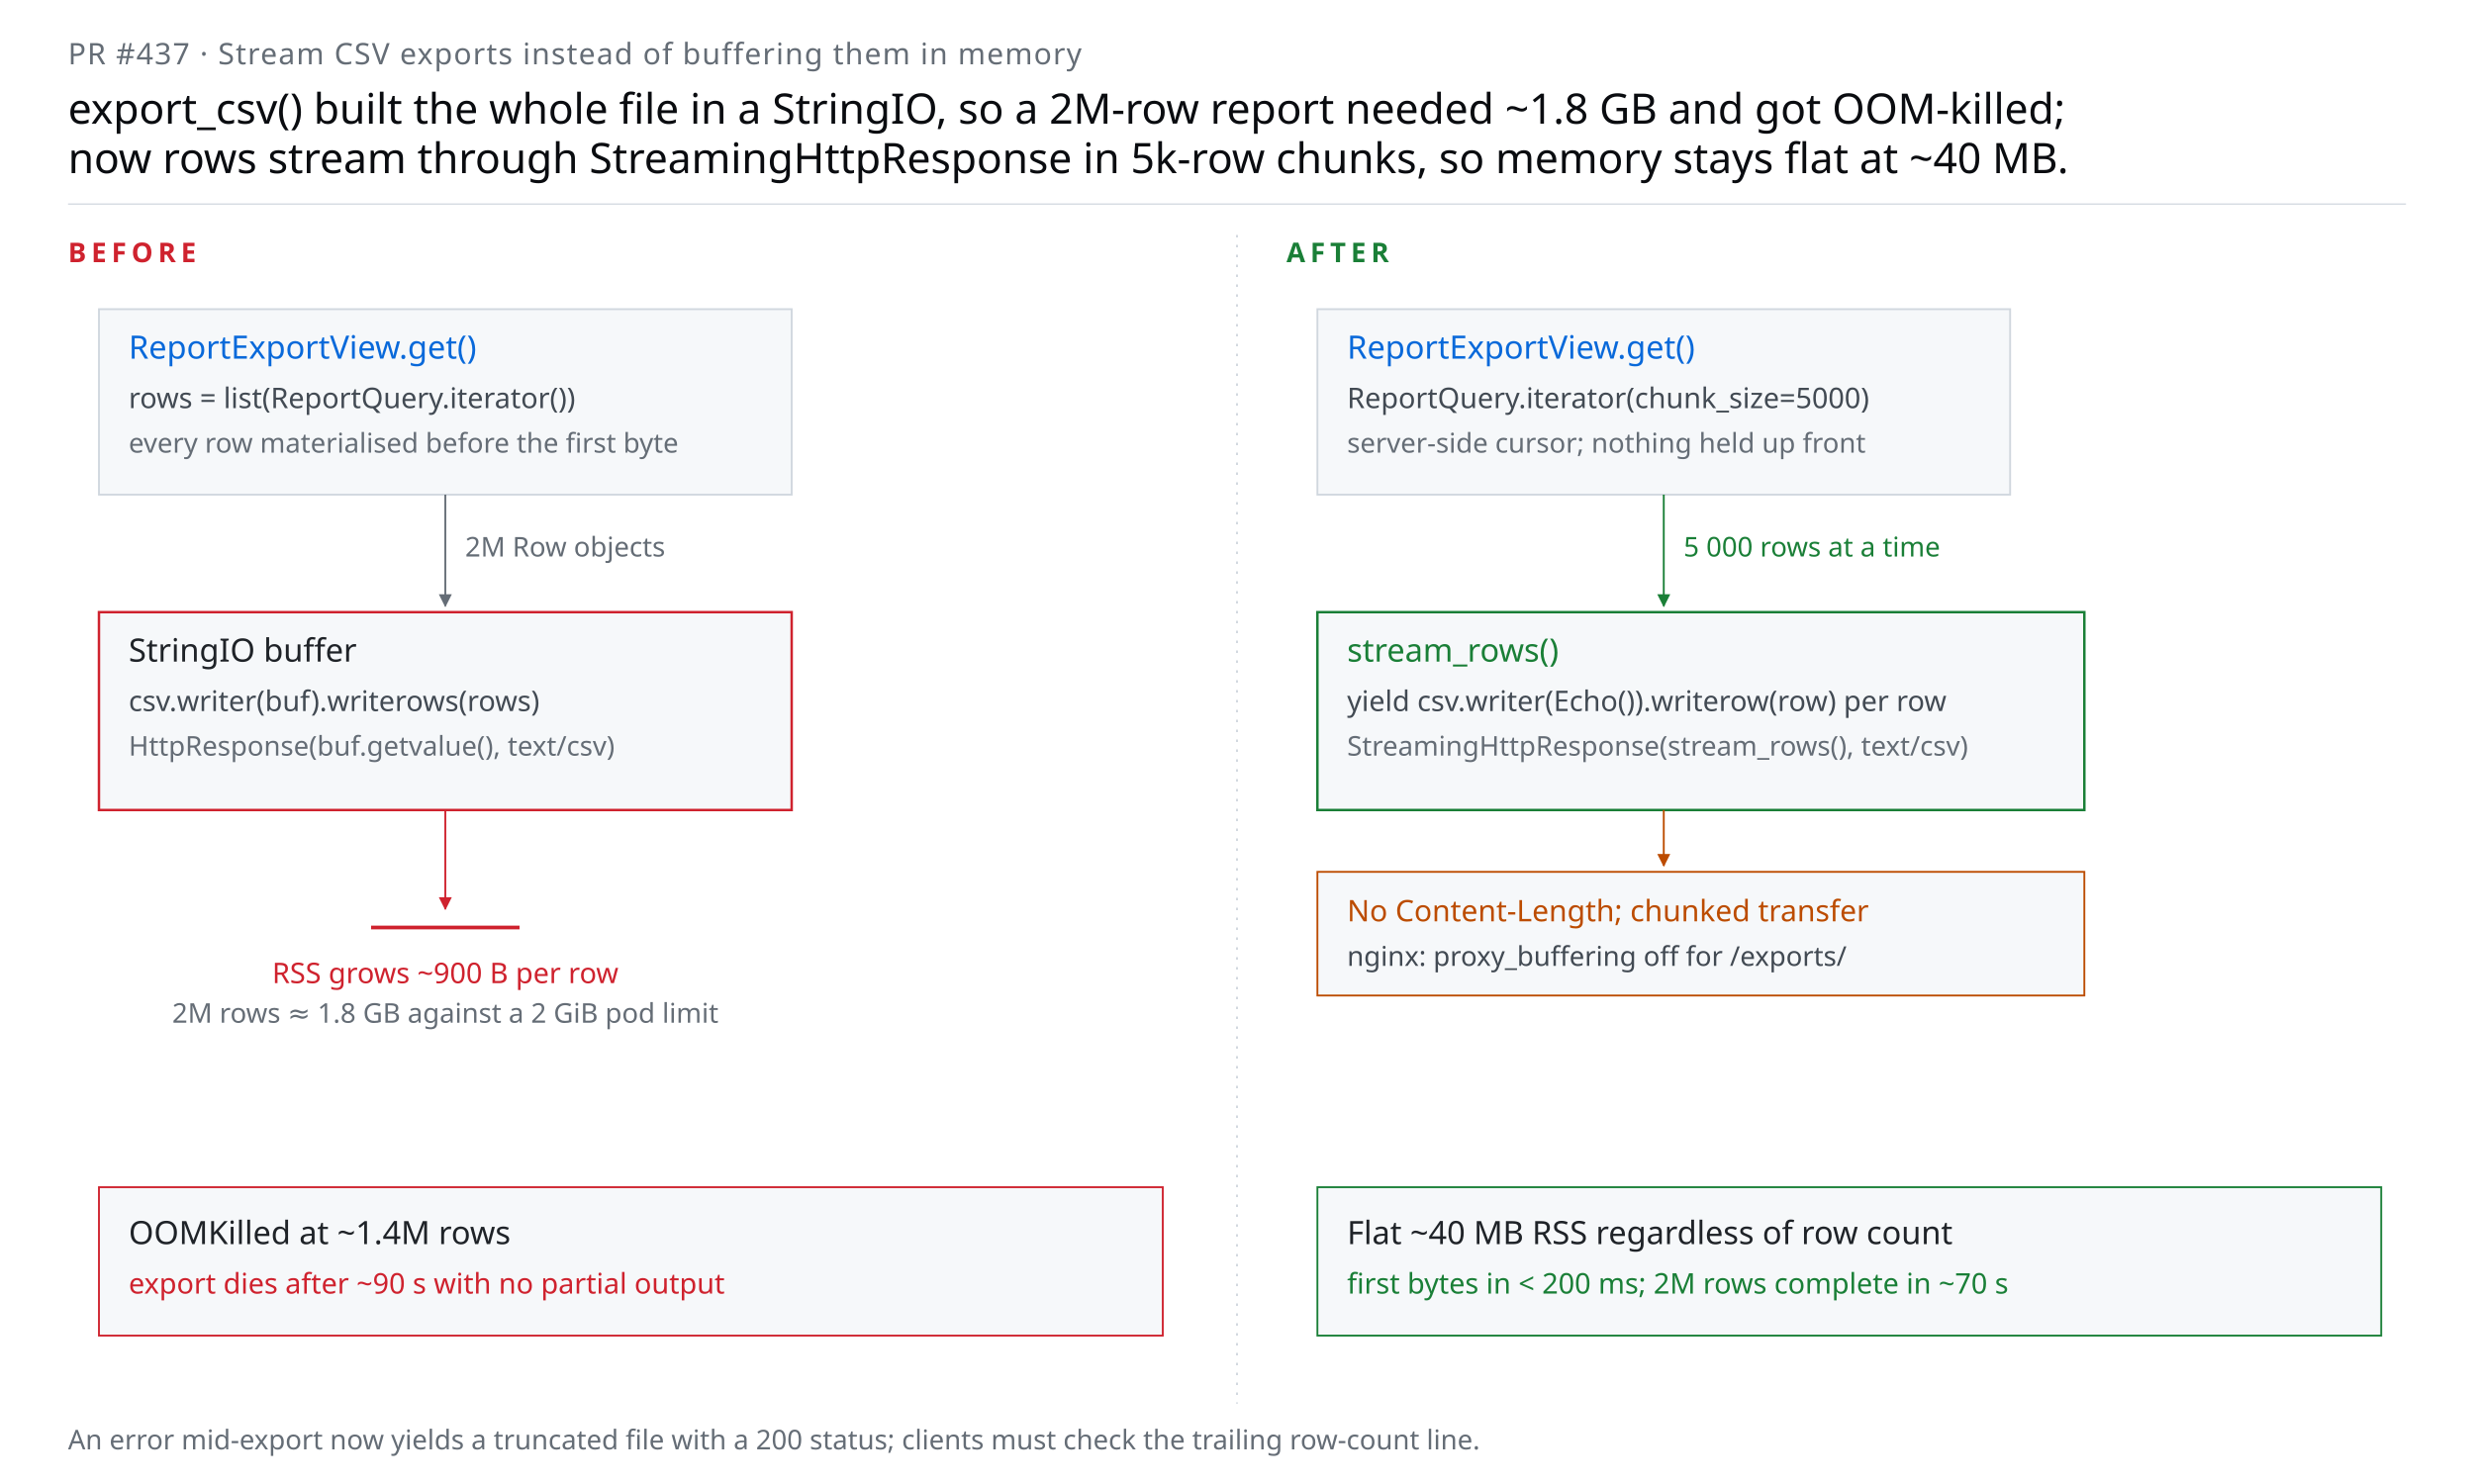
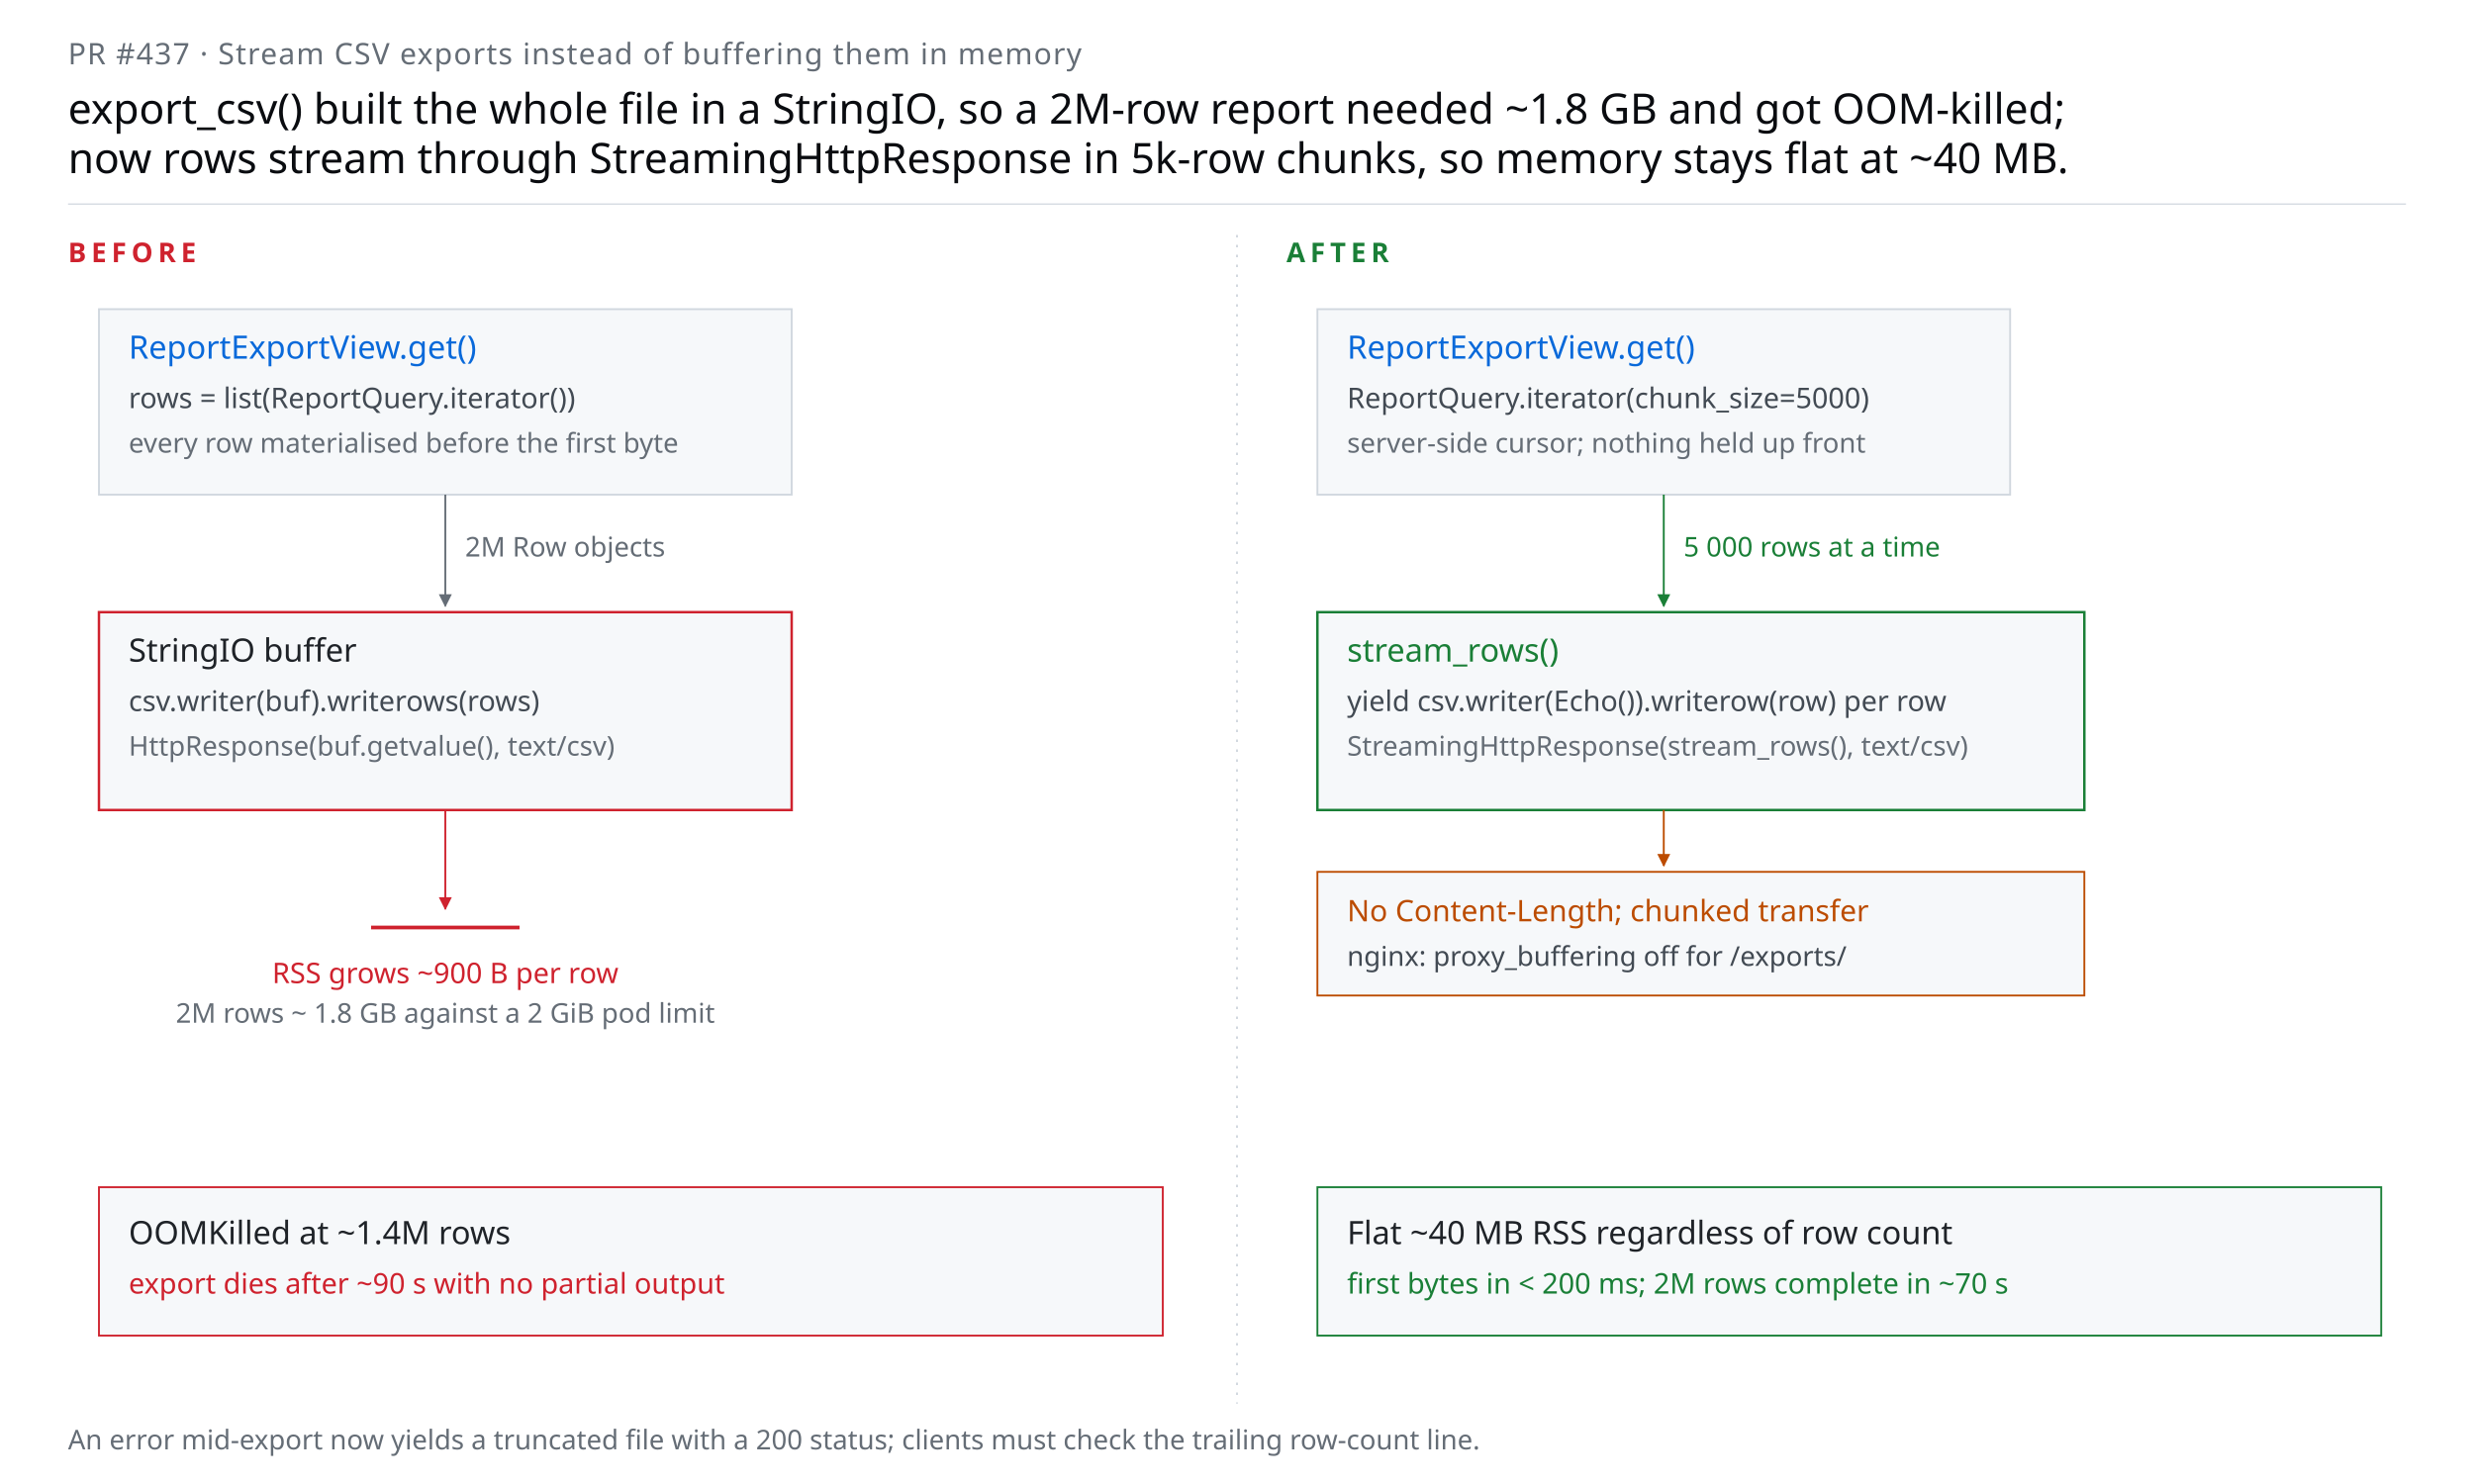
<svg xmlns="http://www.w3.org/2000/svg" viewBox="0 0 2000 1200" font-family="'Segoe UI', 'Noto Sans', 'DejaVu Sans', ui-sans-serif, system-ui, sans-serif">
  <rect x="0" y="0" width="2000" height="1200" fill="#ffffff" />
  <defs>
    <marker id="arr-dim" viewBox="0 0 10 10" refX="9" refY="5" markerWidth="7" markerHeight="7" orient="auto-start-reverse">
      <path d="M0,0 L10,5 L0,10 z" fill="#656d76" />
    </marker>
    <marker id="arr-blue" viewBox="0 0 10 10" refX="9" refY="5" markerWidth="7" markerHeight="7" orient="auto-start-reverse">
      <path d="M0,0 L10,5 L0,10 z" fill="#0969da" />
    </marker>
    <marker id="arr-green" viewBox="0 0 10 10" refX="9" refY="5" markerWidth="7" markerHeight="7" orient="auto-start-reverse">
      <path d="M0,0 L10,5 L0,10 z" fill="#1a7f37" />
    </marker>
    <marker id="arr-red" viewBox="0 0 10 10" refX="9" refY="5" markerWidth="7" markerHeight="7" orient="auto-start-reverse">
      <path d="M0,0 L10,5 L0,10 z" fill="#cf222e" />
    </marker>
    <marker id="arr-orange" viewBox="0 0 10 10" refX="9" refY="5" markerWidth="7" markerHeight="7" orient="auto-start-reverse">
      <path d="M0,0 L10,5 L0,10 z" fill="#bc4c00" />
    </marker>
  </defs>
  <text x="55" y="52" font-size="24" letter-spacing="1" fill="#656d76">PR #437 · Stream CSV exports instead of buffering them in memory</text>
  <text x="55" y="100" font-size="34" fill="#0a0c10">export_csv() built the whole file in a StringIO, so a 2M-row report needed ~1.8 GB and got OOM-killed;</text>
  <text x="55" y="140" font-size="34" fill="#0a0c10">now rows stream through StreamingHttpResponse in 5k-row chunks, so memory stays flat at ~40 MB.</text>
  <line x1="55" y1="165" x2="1945" y2="165" stroke="#d0d7de" stroke-width="1" />
  <text x="55" y="212" font-size="22" font-weight="700" letter-spacing="4" fill="#cf222e">BEFORE</text>
  <text x="1040" y="212" font-size="22" font-weight="700" letter-spacing="4" fill="#1a7f37">AFTER</text>
  <line x1="1000" y1="190" x2="1000" y2="1135" stroke="#d0d7de" stroke-width="1.5" stroke-dasharray="2 6" />
  <g>
    <rect x="80" y="250" width="560" height="150" fill="#f6f8fa" stroke="#d0d7de" stroke-width="1.5" />
    <text x="104" y="290" font-size="26" fill="#0969da">ReportExportView.get()</text>
    <text x="104" y="330" font-size="23" fill="#424a53">rows = list(ReportQuery.iterator())</text>
    <text x="104" y="366" font-size="22" fill="#656d76">every row materialised before the first byte</text>
  </g>
  <line x1="360" y1="400" x2="360" y2="490" stroke="#656d76" stroke-width="1.5" marker-end="url(#arr-dim)" />
  <text x="376" y="450" font-size="22" fill="#656d76">2M Row objects</text>
  <g>
    <rect x="80" y="495" width="560" height="160" fill="#f6f8fa" stroke="#cf222e" stroke-width="2" />
    <text x="104" y="535" font-size="26" fill="#1f2328">StringIO buffer</text>
    <text x="104" y="575" font-size="23" fill="#424a53">csv.writer(buf).writerows(rows)</text>
    <text x="104" y="611" font-size="22" fill="#656d76">HttpResponse(buf.getvalue(), text/csv)</text>
  </g>
  <line x1="360" y1="655" x2="360" y2="735" stroke="#cf222e" stroke-width="1.5" marker-end="url(#arr-red)" />
  <line x1="300" y1="750" x2="420" y2="750" stroke="#cf222e" stroke-width="3" />
  <text x="360" y="795" font-size="23" fill="#cf222e" text-anchor="middle">RSS grows ~900 B per row</text>
-   <text x="360" y="827" font-size="22" fill="#656d76" text-anchor="middle">2M rows ≈ 1.8 GB against a 2 GiB pod limit</text>
+   <text x="360" y="827" font-size="22" fill="#656d76" text-anchor="middle">2M rows ~ 1.8 GB against a 2 GiB pod limit</text>
  <g>
    <rect x="80" y="960" width="860" height="120" fill="#f6f8fa" stroke="#cf222e" stroke-width="1.5" />
    <text x="104" y="1006" font-size="26" fill="#1f2328">OOMKilled at ~1.4M rows</text>
    <text x="104" y="1046" font-size="23" fill="#cf222e">export dies after ~90 s with no partial output</text>
  </g>
  <g>
    <rect x="1065" y="250" width="560" height="150" fill="#f6f8fa" stroke="#d0d7de" stroke-width="1.5" />
    <text x="1089" y="290" font-size="26" fill="#0969da">ReportExportView.get()</text>
    <text x="1089" y="330" font-size="23" fill="#424a53">ReportQuery.iterator(chunk_size=5000)</text>
    <text x="1089" y="366" font-size="22" fill="#656d76">server-side cursor; nothing held up front</text>
  </g>
  <line x1="1345" y1="400" x2="1345" y2="490" stroke="#1a7f37" stroke-width="1.5" marker-end="url(#arr-green)" />
  <text x="1361" y="450" font-size="22" fill="#1a7f37">5 000 rows at a time</text>
  <g>
    <rect x="1065" y="495" width="620" height="160" fill="#f6f8fa" stroke="#1a7f37" stroke-width="2" />
    <text x="1089" y="535" font-size="26" fill="#1a7f37">stream_rows()</text>
    <text x="1089" y="575" font-size="23" fill="#424a53">yield csv.writer(Echo()).writerow(row) per row</text>
    <text x="1089" y="611" font-size="22" fill="#656d76">StreamingHttpResponse(stream_rows(), text/csv)</text>
  </g>
  <line x1="1345" y1="655" x2="1345" y2="700" stroke="#bc4c00" stroke-width="1.5" marker-end="url(#arr-orange)" />
  <g>
    <rect x="1065" y="705" width="620" height="100" fill="#f6f8fa" stroke="#bc4c00" stroke-width="1.5" />
    <text x="1089" y="745" font-size="24" fill="#bc4c00">No Content-Length; chunked transfer</text>
    <text x="1089" y="781" font-size="22" fill="#424a53">nginx: proxy_buffering off for /exports/</text>
  </g>
  <g>
    <rect x="1065" y="960" width="860" height="120" fill="#f6f8fa" stroke="#1a7f37" stroke-width="1.5" />
    <text x="1089" y="1006" font-size="26" fill="#1f2328">Flat ~40 MB RSS regardless of row count</text>
    <text x="1089" y="1046" font-size="23" fill="#1a7f37">first bytes in &lt; 200 ms; 2M rows complete in ~70 s</text>
  </g>
  <text x="55" y="1172" font-size="22" fill="#656d76">An error mid-export now yields a truncated file with a 200 status; clients must check the trailing row-count line.</text>
</svg>
